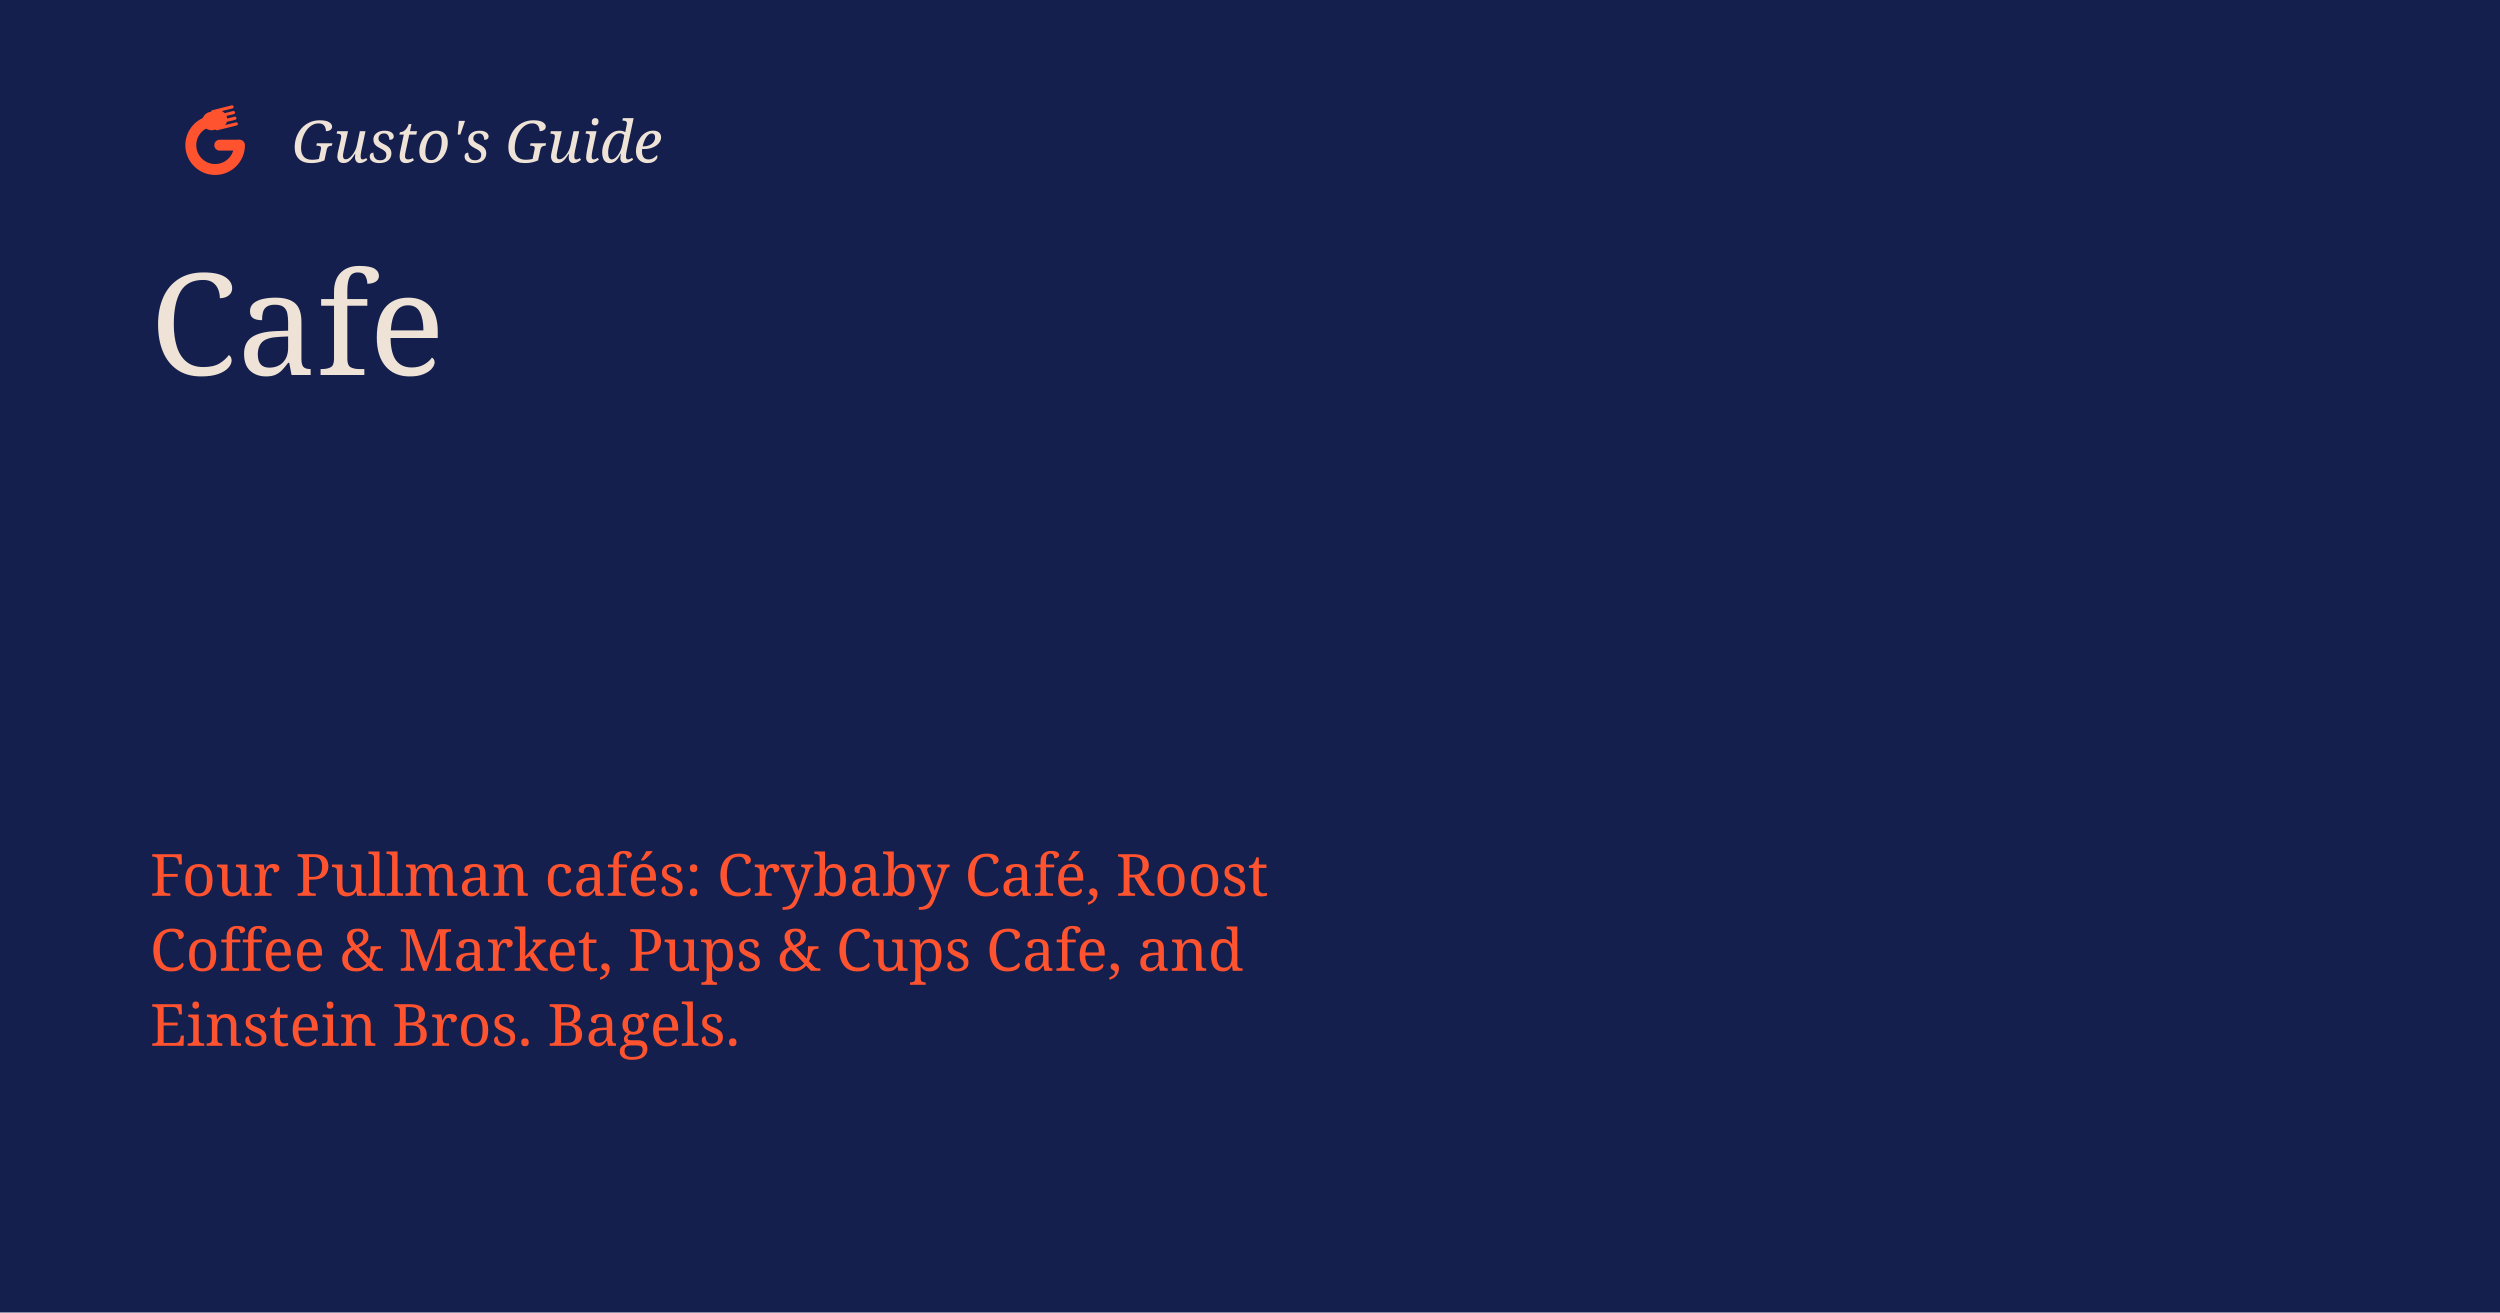
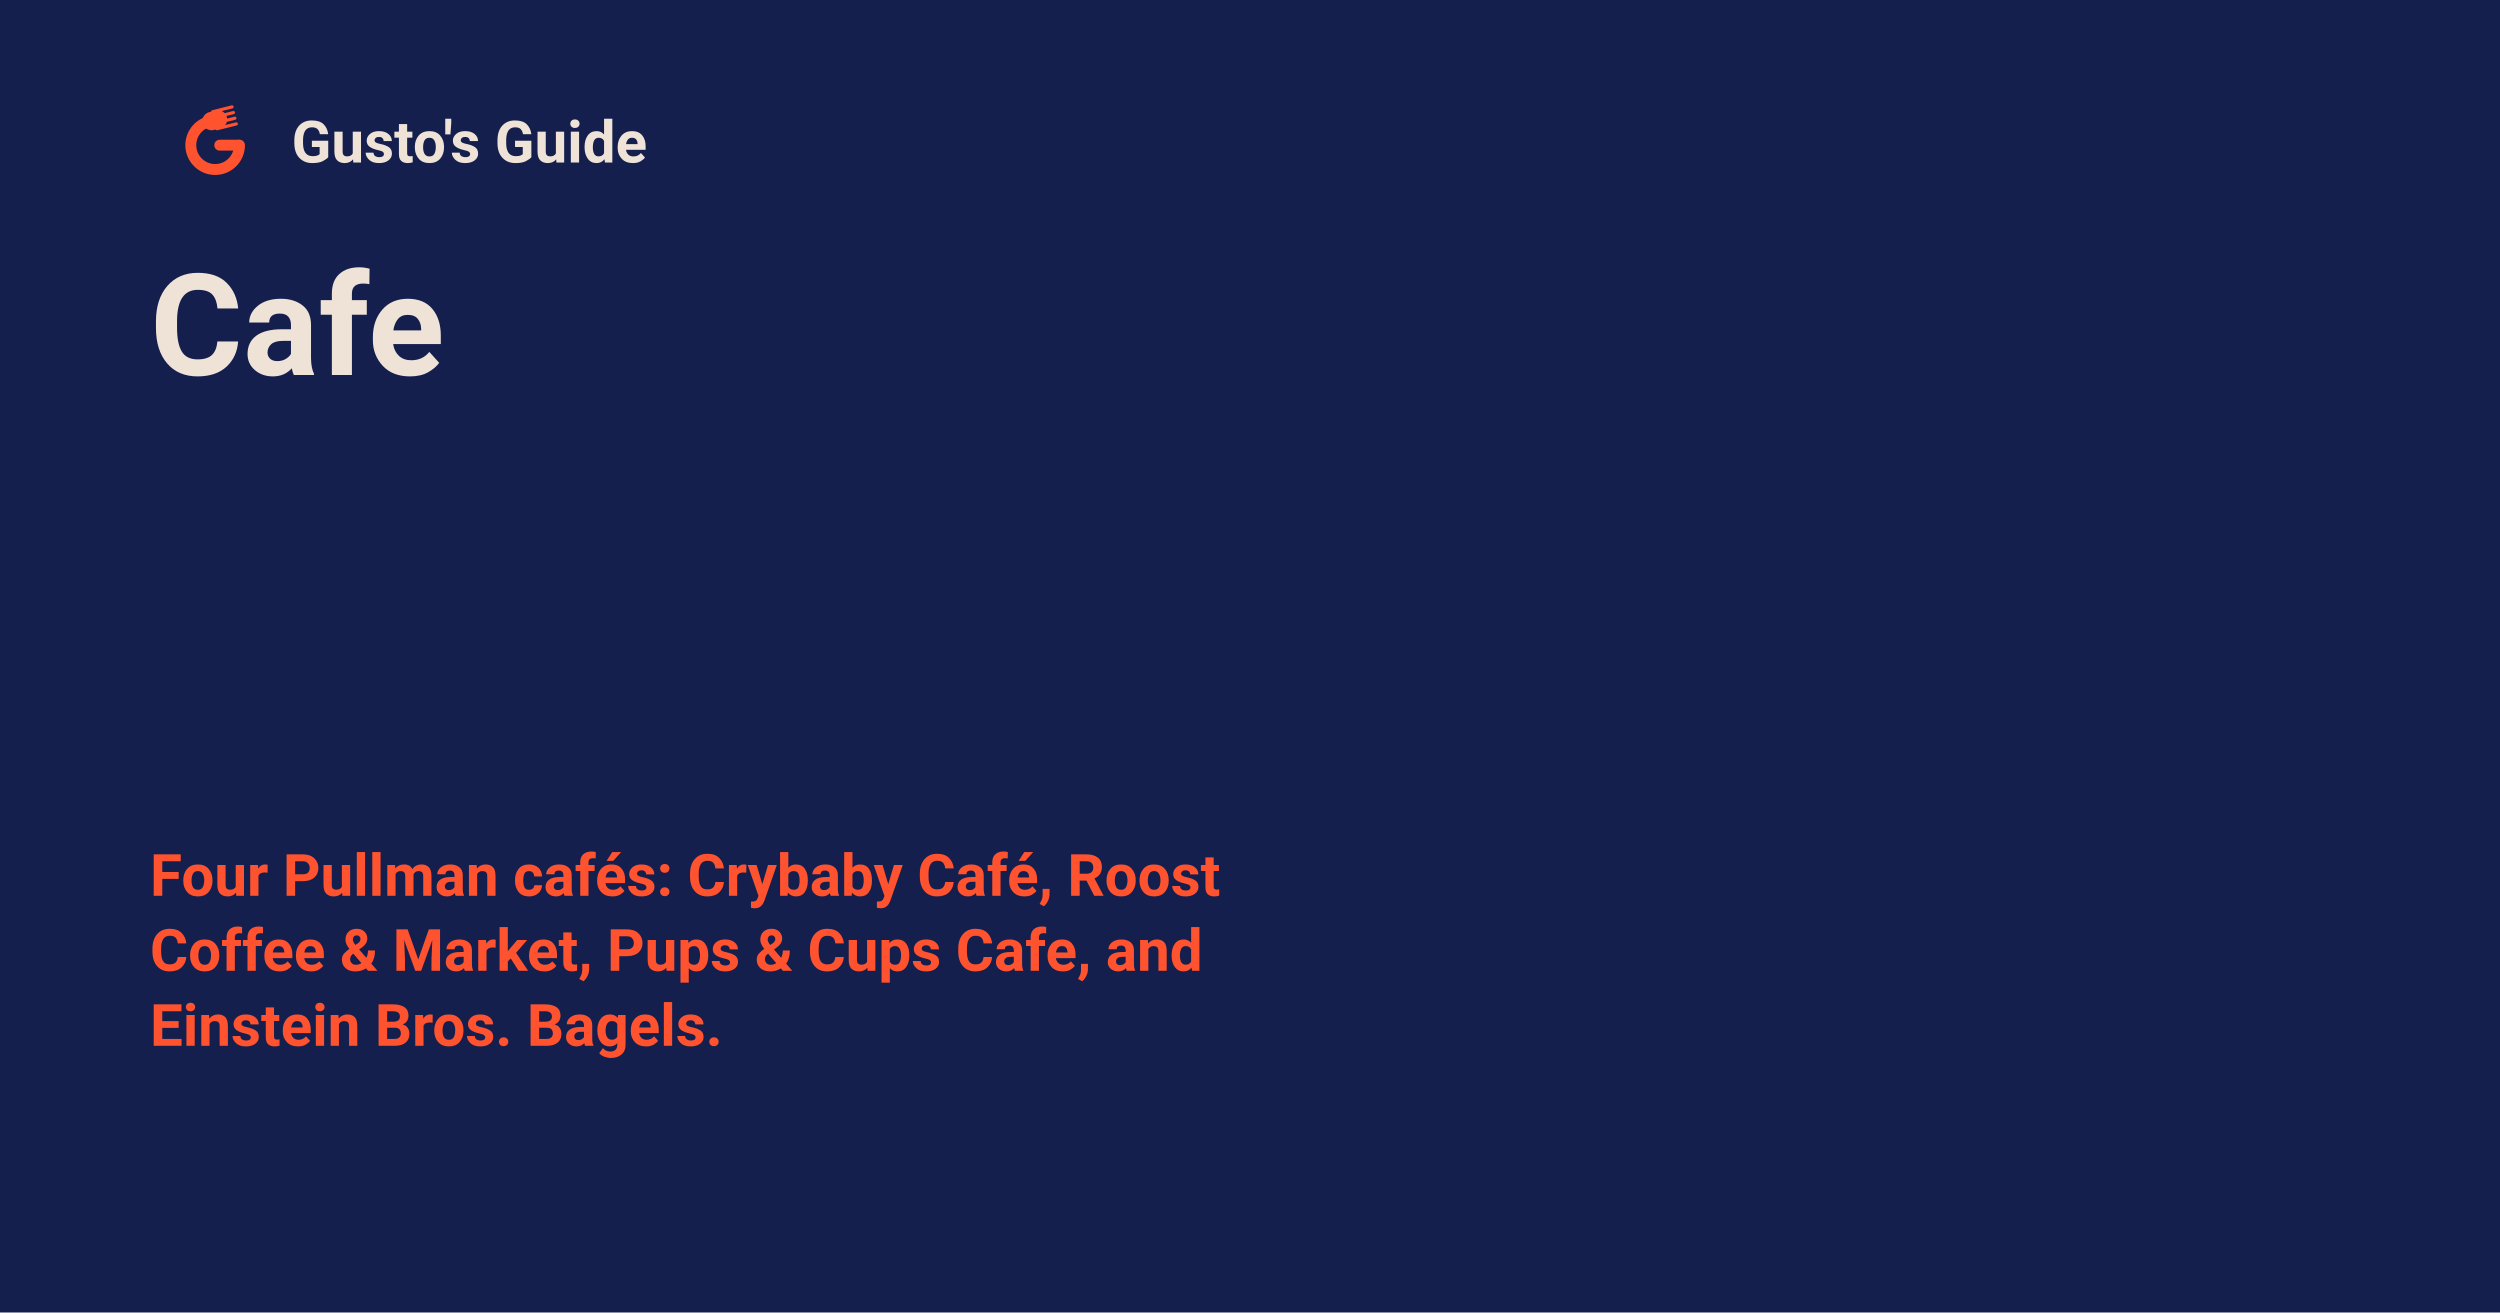
<svg xmlns="http://www.w3.org/2000/svg" width="1200" height="630" viewBox="0 0 1200 630">
  <rect width="1200" height="630" fill="#141F4D" />
  <g transform="translate(72 36) scale(0.92)">
    <g transform="translate(10.59 -0.99)">
      <path d="M 36.1 37.6 A 12.7 12.7 0 1 1 21.19 25.09" fill="none" stroke="#FF5330" stroke-width="5.7" stroke-linecap="round" />
      <path d="M 35.64 37.6 L 25.8 37.6" fill="none" stroke="#FF5330" stroke-width="5.7" stroke-linecap="round" />
      <path d="M 21.19 25.09 L 22.46 24.78" fill="none" stroke="#FF5330" stroke-width="5.7" stroke-linecap="round" />
      <path d="M 21.53 25.01 L 24.88 24.17" fill="none" stroke="#FF5330" stroke-width="9.6" stroke-linecap="round" />
      <path d="M 22.13 20.15 L 32.22 17.63 M 22.86 23.11 L 32.95 20.59 M 23.6 26.06 L 33.69 23.55 M 24.34 29.02 L 34.43 26.51" fill="none" stroke="#FF5330" stroke-width="1.65" stroke-linecap="round" />
    </g>
  </g>
-   <text x="140" y="78" fill="#EEE3D6" font-family="Georgia, serif" font-size="28" font-style="italic">Gusto's Guide</text>
-   <text x="72" y="180" fill="#EEE3D6" font-family="Georgia, serif" font-size="68">Cafe</text>
-   <text x="72" y="430" fill="#FF5330" font-family="Georgia, serif" font-size="28">Four Pullman cafés: Crybaby Café, Roost</text>
-   <text x="72" y="466" fill="#FF5330" font-family="Georgia, serif" font-size="28">Coffee &amp; Market, Pups &amp; Cups Cafe, and</text>
-   <text x="72" y="502" fill="#FF5330" font-family="Georgia, serif" font-size="28">Einstein Bros. Bagels.</text>
+   <text x="140" y="78" fill="#EEE3D6" font-family="system-ui, -apple-system, BlinkMacSystemFont, 'Segoe UI', Roboto, 'Helvetica Neue', Arial, 'Noto Sans', sans-serif" font-weight="600" font-size="28" font-style="normal">Gusto's Guide</text>
+   <text x="72" y="180" fill="#EEE3D6" font-family="system-ui, -apple-system, BlinkMacSystemFont, 'Segoe UI', Roboto, 'Helvetica Neue', Arial, 'Noto Sans', sans-serif" font-weight="600" font-size="68">Cafe</text>
+   <text x="72" y="430" fill="#FF5330" font-family="system-ui, -apple-system, BlinkMacSystemFont, 'Segoe UI', Roboto, 'Helvetica Neue', Arial, 'Noto Sans', sans-serif" font-weight="600" font-size="28">Four Pullman cafés: Crybaby Café, Roost</text>
+   <text x="72" y="466" fill="#FF5330" font-family="system-ui, -apple-system, BlinkMacSystemFont, 'Segoe UI', Roboto, 'Helvetica Neue', Arial, 'Noto Sans', sans-serif" font-weight="600" font-size="28">Coffee &amp; Market, Pups &amp; Cups Cafe, and</text>
+   <text x="72" y="502" fill="#FF5330" font-family="system-ui, -apple-system, BlinkMacSystemFont, 'Segoe UI', Roboto, 'Helvetica Neue', Arial, 'Noto Sans', sans-serif" font-weight="600" font-size="28">Einstein Bros. Bagels.</text>
</svg>
